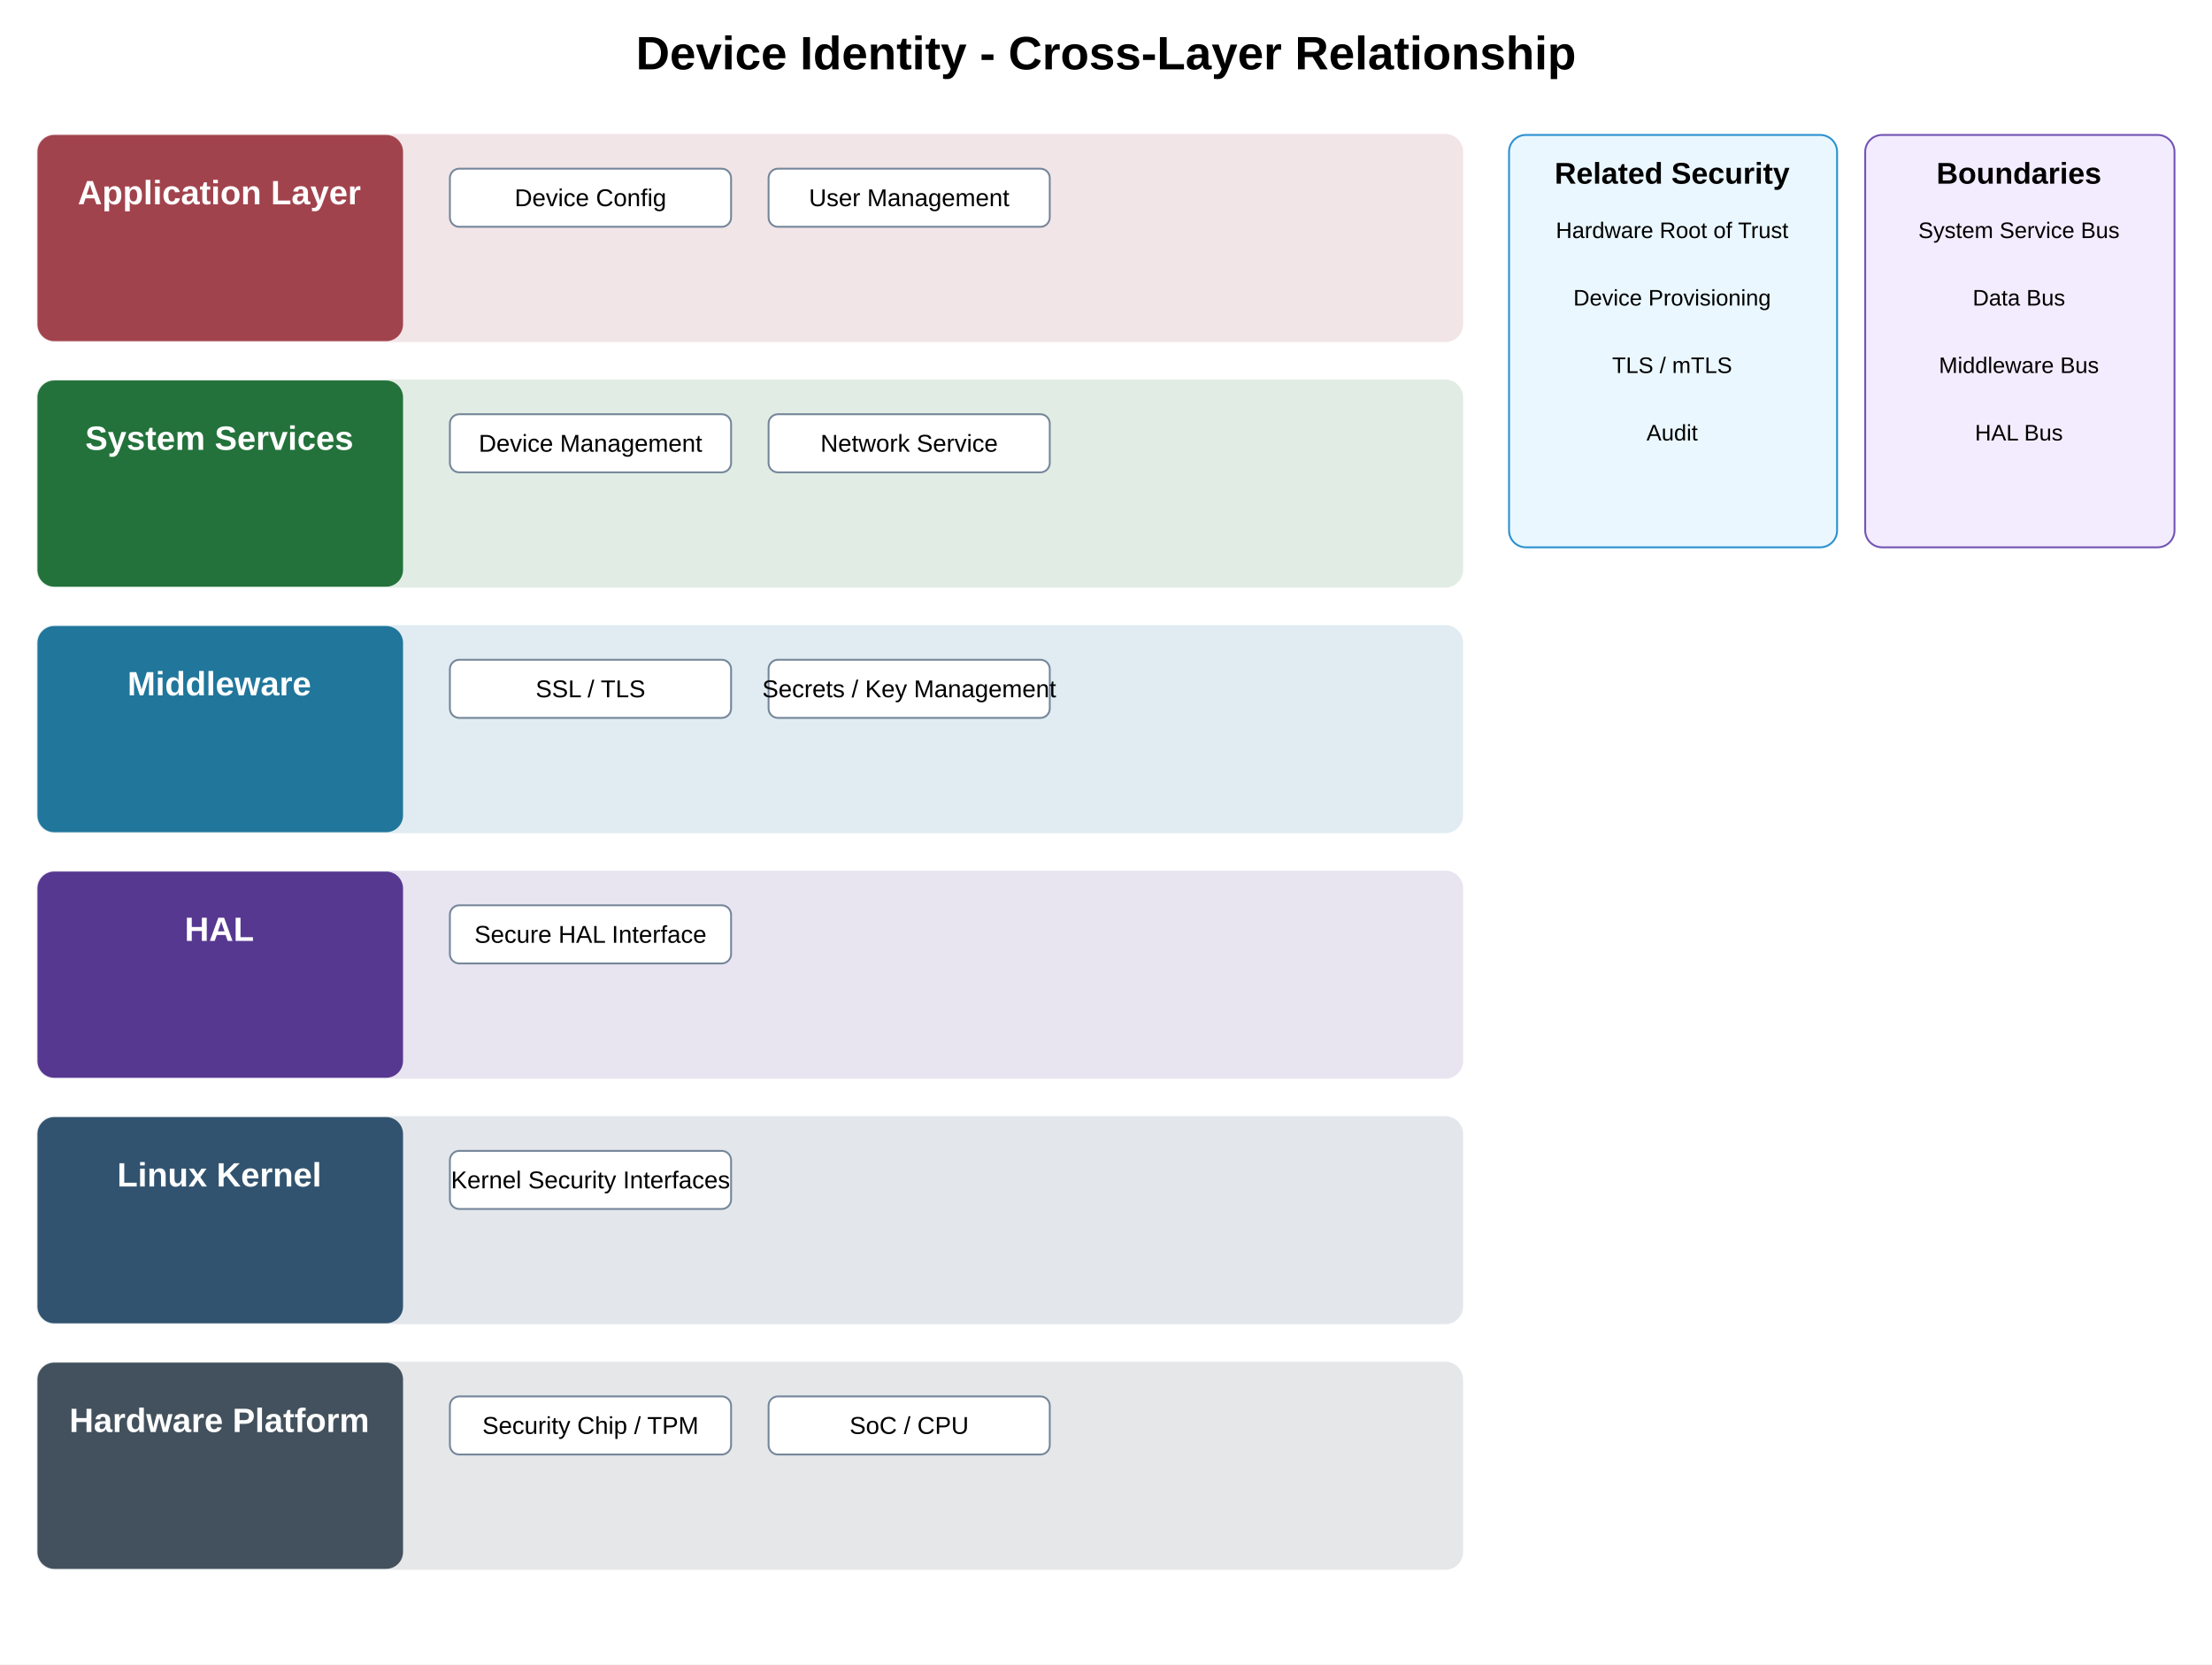
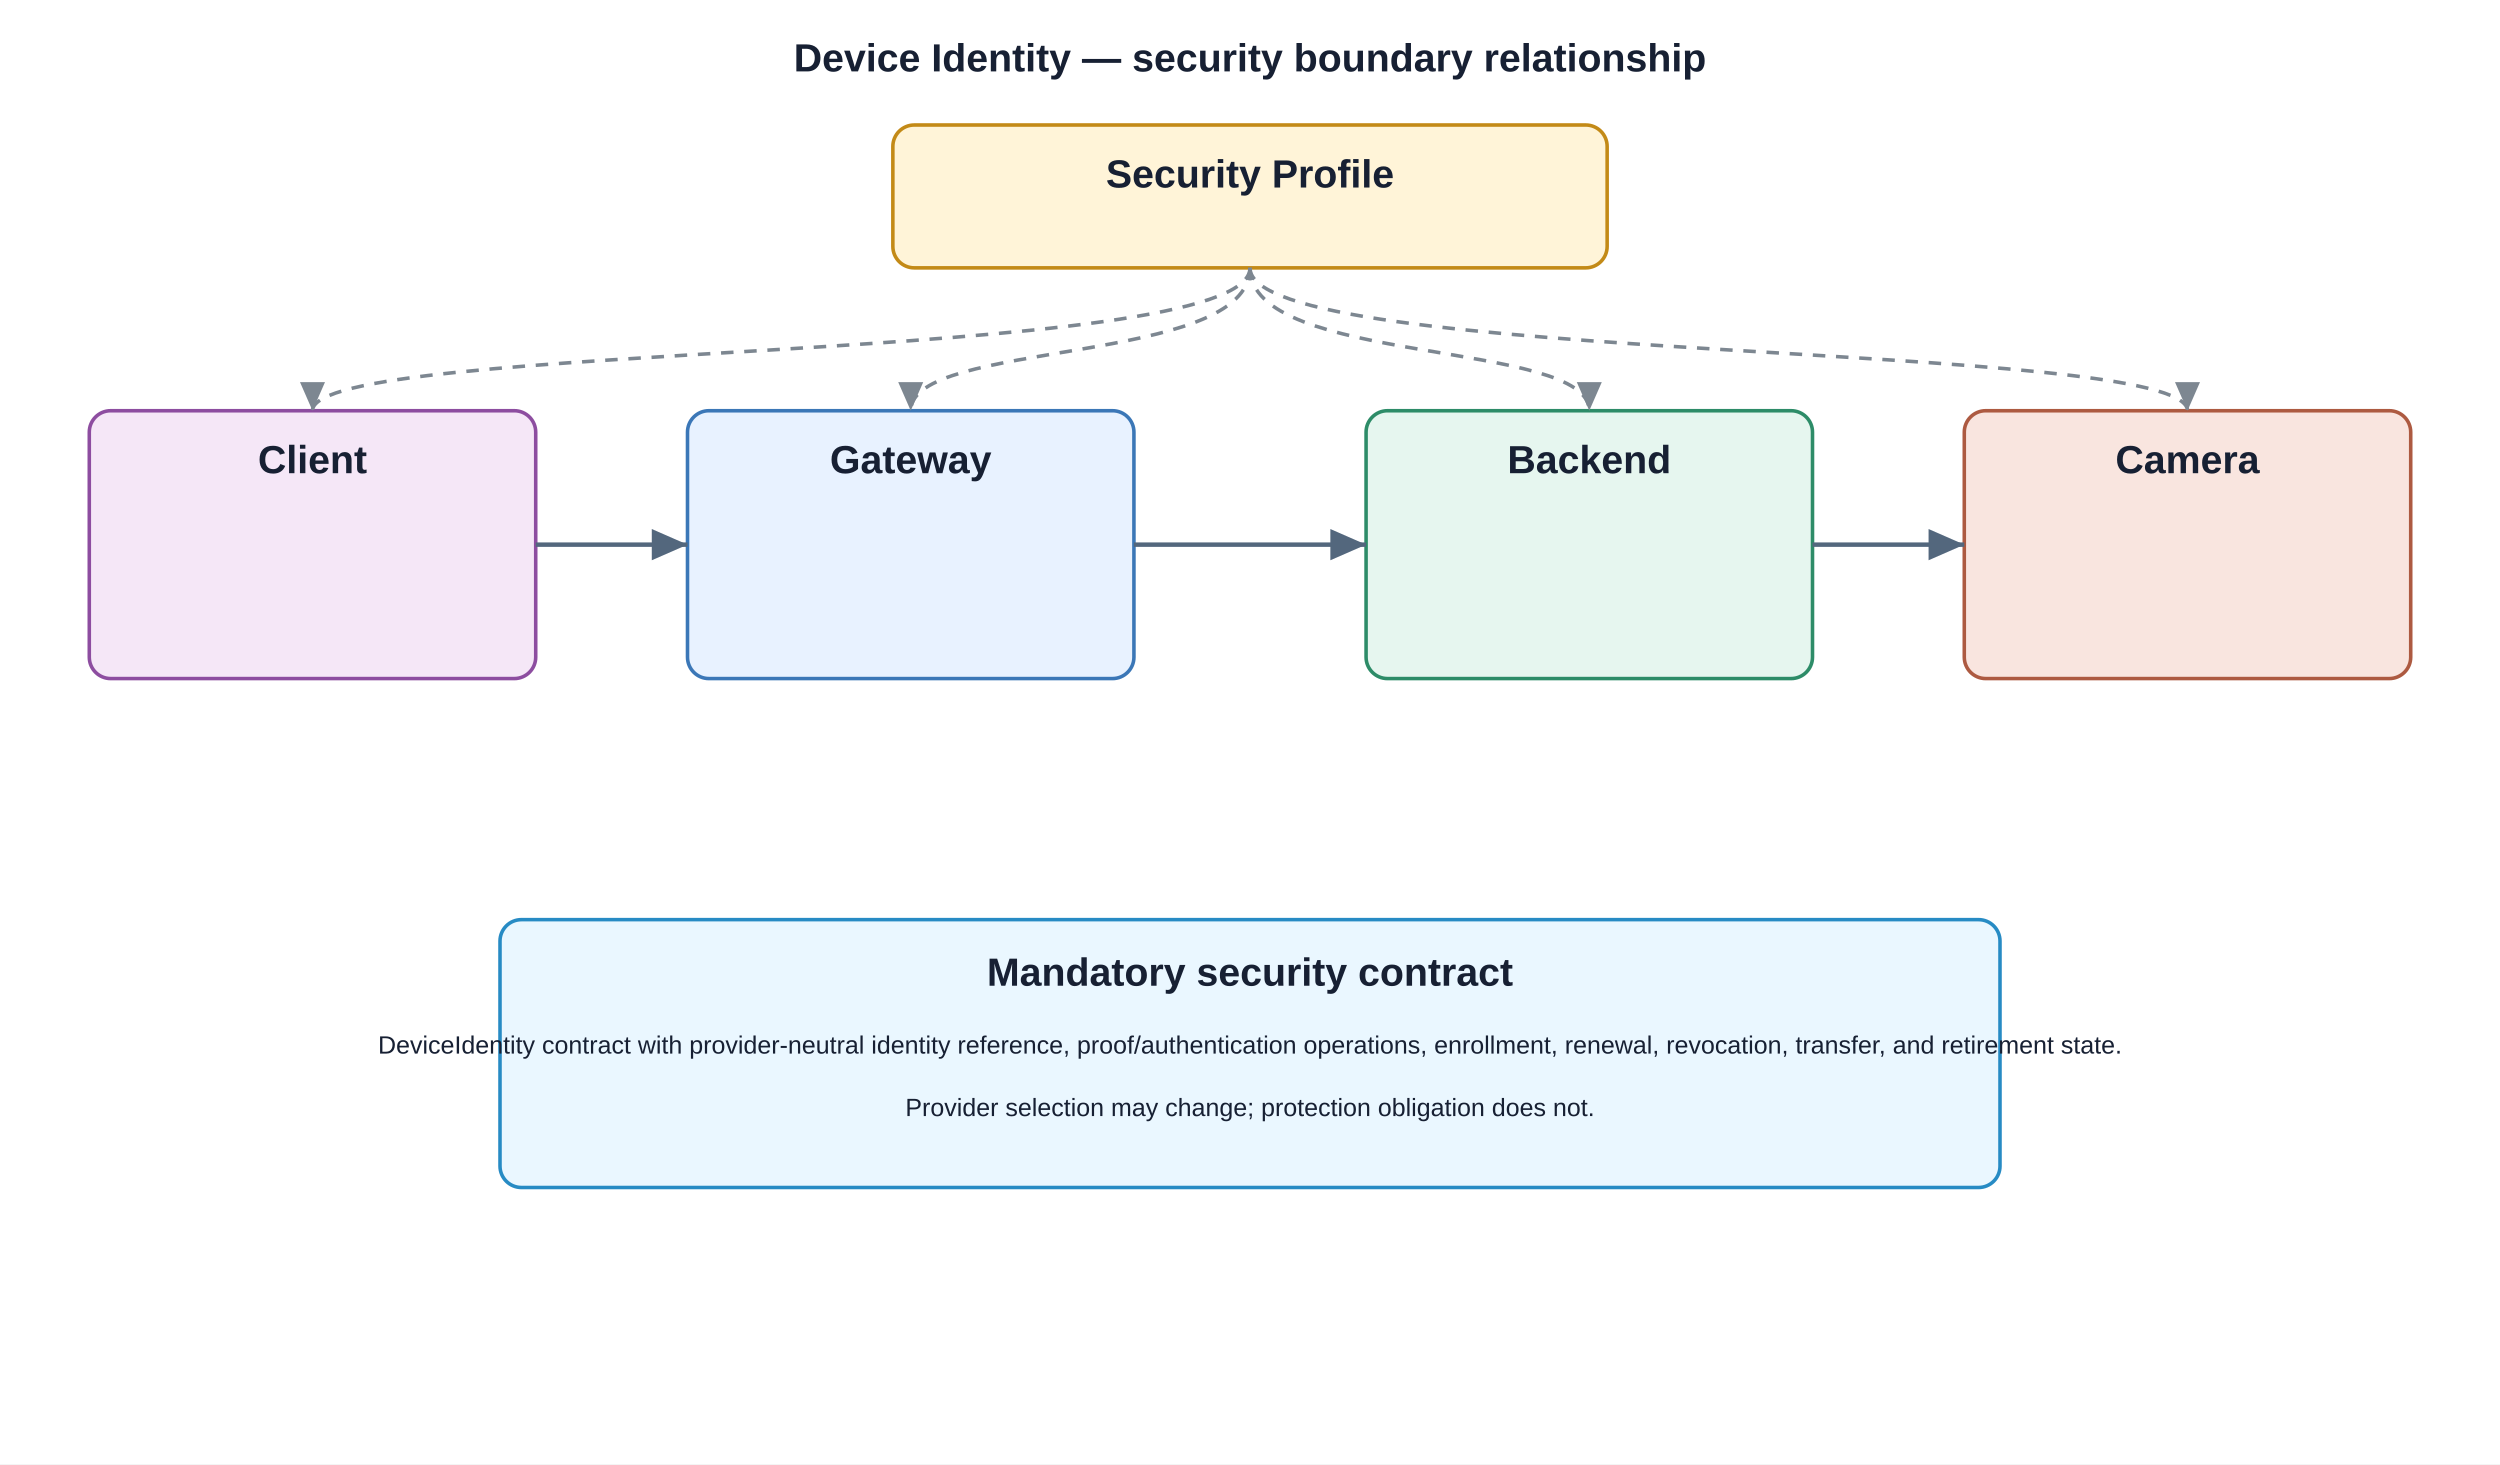
- <svg xmlns="http://www.w3.org/2000/svg" width="1180" height="888">
-   <rect width="100%" height="100%" fill="white" />
-   <text x="590" y="37" font-family="Arial" font-size="25" font-weight="bold" text-anchor="middle">Device Identity - Cross-Layer Relationship</text>
-   <rect x="20" y="72" width="760" height="110" rx="9" fill="#a1434d" opacity=".14" stroke="#a1434d" />
-   <rect x="20" y="72" width="195" height="110" rx="9" fill="#a1434d" />
-   <text x="117" y="109" font-family="Arial" font-size="18" font-weight="bold" fill="white" text-anchor="middle">Application Layer</text>
-   <rect x="240" y="90" width="150" height="31" rx="5" fill="white" stroke="#75869a" />
-   <text x="315" y="110" font-family="Arial" font-size="13" text-anchor="middle">Device Config</text>
-   <rect x="410" y="90" width="150" height="31" rx="5" fill="white" stroke="#75869a" />
-   <text x="485" y="110" font-family="Arial" font-size="13" text-anchor="middle">User Management</text>
-   <rect x="20" y="203" width="760" height="110" rx="9" fill="#23723b" opacity=".14" stroke="#23723b" />
-   <rect x="20" y="203" width="195" height="110" rx="9" fill="#23723b" />
-   <text x="117" y="240" font-family="Arial" font-size="18" font-weight="bold" fill="white" text-anchor="middle">System Services</text>
-   <rect x="240" y="221" width="150" height="31" rx="5" fill="white" stroke="#75869a" />
-   <text x="315" y="241" font-family="Arial" font-size="13" text-anchor="middle">Device Management</text>
-   <rect x="410" y="221" width="150" height="31" rx="5" fill="white" stroke="#75869a" />
-   <text x="485" y="241" font-family="Arial" font-size="13" text-anchor="middle">Network Service</text>
-   <rect x="20" y="334" width="760" height="110" rx="9" fill="#20769b" opacity=".14" stroke="#20769b" />
-   <rect x="20" y="334" width="195" height="110" rx="9" fill="#20769b" />
-   <text x="117" y="371" font-family="Arial" font-size="18" font-weight="bold" fill="white" text-anchor="middle">Middleware</text>
-   <rect x="240" y="352" width="150" height="31" rx="5" fill="white" stroke="#75869a" />
-   <text x="315" y="372" font-family="Arial" font-size="13" text-anchor="middle">SSL / TLS</text>
-   <rect x="410" y="352" width="150" height="31" rx="5" fill="white" stroke="#75869a" />
-   <text x="485" y="372" font-family="Arial" font-size="13" text-anchor="middle">Secrets / Key Management</text>
-   <rect x="20" y="465" width="760" height="110" rx="9" fill="#563891" opacity=".14" stroke="#563891" />
-   <rect x="20" y="465" width="195" height="110" rx="9" fill="#563891" />
-   <text x="117" y="502" font-family="Arial" font-size="18" font-weight="bold" fill="white" text-anchor="middle">HAL</text>
-   <rect x="240" y="483" width="150" height="31" rx="5" fill="white" stroke="#75869a" />
-   <text x="315" y="503" font-family="Arial" font-size="13" text-anchor="middle">Secure HAL Interface</text>
-   <rect x="20" y="596" width="760" height="110" rx="9" fill="#31536f" opacity=".14" stroke="#31536f" />
-   <rect x="20" y="596" width="195" height="110" rx="9" fill="#31536f" />
-   <text x="117" y="633" font-family="Arial" font-size="18" font-weight="bold" fill="white" text-anchor="middle">Linux Kernel</text>
-   <rect x="240" y="614" width="150" height="31" rx="5" fill="white" stroke="#75869a" />
-   <text x="315" y="634" font-family="Arial" font-size="13" text-anchor="middle">Kernel Security Interfaces</text>
-   <rect x="20" y="727" width="760" height="110" rx="9" fill="#42515d" opacity=".14" stroke="#42515d" />
-   <rect x="20" y="727" width="195" height="110" rx="9" fill="#42515d" />
-   <text x="117" y="764" font-family="Arial" font-size="18" font-weight="bold" fill="white" text-anchor="middle">Hardware Platform</text>
-   <rect x="240" y="745" width="150" height="31" rx="5" fill="white" stroke="#75869a" />
-   <text x="315" y="765" font-family="Arial" font-size="13" text-anchor="middle">Security Chip / TPM</text>
-   <rect x="410" y="745" width="150" height="31" rx="5" fill="white" stroke="#75869a" />
-   <text x="485" y="765" font-family="Arial" font-size="13" text-anchor="middle">SoC / CPU</text>
-   <rect x="805" y="72" width="175" height="220" rx="9" fill="#eaf7ff" stroke="#2b91cf" />
-   <text x="892" y="98" font-family="Arial" font-size="16" font-weight="bold" text-anchor="middle">Related Security</text>
-   <text x="892" y="127" font-family="Arial" font-size="12" text-anchor="middle">Hardware Root of Trust</text>
-   <text x="892" y="163" font-family="Arial" font-size="12" text-anchor="middle">Device Provisioning</text>
-   <text x="892" y="199" font-family="Arial" font-size="12" text-anchor="middle">TLS / mTLS</text>
-   <text x="892" y="235" font-family="Arial" font-size="12" text-anchor="middle">Audit</text>
-   <rect x="995" y="72" width="165" height="220" rx="9" fill="#f3ecff" stroke="#7254b3" />
-   <text x="1077" y="98" font-family="Arial" font-size="16" font-weight="bold" text-anchor="middle">Boundaries</text>
-   <text x="1077" y="127" font-family="Arial" font-size="12" text-anchor="middle">System Service Bus</text>
-   <text x="1077" y="163" font-family="Arial" font-size="12" text-anchor="middle">Data Bus</text>
-   <text x="1077" y="199" font-family="Arial" font-size="12" text-anchor="middle">Middleware Bus</text>
-   <text x="1077" y="235" font-family="Arial" font-size="12" text-anchor="middle">HAL Bus</text>
+ <svg xmlns="http://www.w3.org/2000/svg" width="1400" height="820">
+   <defs>
+     <style>text{font-family:Arial;fill:#172033}.h{font-size:22px;font-weight:bold}.t{font-size:14px}.p{fill:#fff4d8;stroke:#c38a17;stroke-width:2}.client{fill:#f5e7f7;stroke:#8d4da0;stroke-width:2}.gw{fill:#e8f2ff;stroke:#3b77b7;stroke-width:2}.back{fill:#e6f6ef;stroke:#2d8c68;stroke-width:2}.cam{fill:#f9e5df;stroke:#ad5a41;stroke-width:2}.sec{fill:#eaf7ff;stroke:#278bc4;stroke-width:2}.a{stroke:#53677d;stroke-width:2.5;fill:none;marker-end:url(#a)}.o{stroke:#7d8791;stroke-width:2;stroke-dasharray:7 6;fill:none;marker-end:url(#o)}</style>
+     <marker id="a" markerWidth="10" markerHeight="10" refX="8" refY="3.5" orient="auto">
+       <polygon points="0 0,8 3.5,0 7" fill="#53677d" />
+     </marker>
+     <marker id="o" markerWidth="10" markerHeight="10" refX="8" refY="3.5" orient="auto">
+       <polygon points="0 0,8 3.5,0 7" fill="#7d8791" />
+     </marker>
+   </defs>
+   <rect width="1400" height="820" fill="white" />
+   <text x="700" y="40" class="h" text-anchor="middle">Device Identity — security boundary relationship</text>
+   <rect x="500" y="70" width="400" height="80" rx="12" class="p" />
+   <text x="700" y="105" class="h" text-anchor="middle">Security Profile</text>
+   <rect x="50" y="230" width="250" height="150" rx="12" class="client" />
+   <text x="175" y="265" class="h" text-anchor="middle">Client</text>
+   <rect x="385" y="230" width="250" height="150" rx="12" class="gw" />
+   <text x="510" y="265" class="h" text-anchor="middle">Gateway</text>
+   <rect x="765" y="230" width="250" height="150" rx="12" class="back" />
+   <text x="890" y="265" class="h" text-anchor="middle">Backend</text>
+   <rect x="1100" y="230" width="250" height="150" rx="12" class="cam" />
+   <text x="1225" y="265" class="h" text-anchor="middle">Camera</text>
+   <path d="M300 305 L385 305" class="a" />
+   <path d="M635 305 L765 305" class="a" />
+   <path d="M1015 305 L1100 305" class="a" />
+   <path d="M700 150 C700 205,175 190,175 230" class="o" />
+   <path d="M700 150 C700 205,510 190,510 230" class="o" />
+   <path d="M700 150 C700 205,890 190,890 230" class="o" />
+   <path d="M700 150 C700 205,1225 190,1225 230" class="o" />
+   <rect x="280" y="515" width="840" height="150" rx="12" class="sec" />
+   <text x="700" y="552" class="h" text-anchor="middle">Mandatory security contract</text>
+   <text x="700" y="590" class="t" text-anchor="middle">DeviceIdentity contract with provider-neutral identity reference, proof/authentication operations, enrollment, renewal, revocation, transfer, and retirement state.</text>
+   <text x="700" y="625" class="t" text-anchor="middle">Provider selection may change; protection obligation does not.</text>
</svg>
